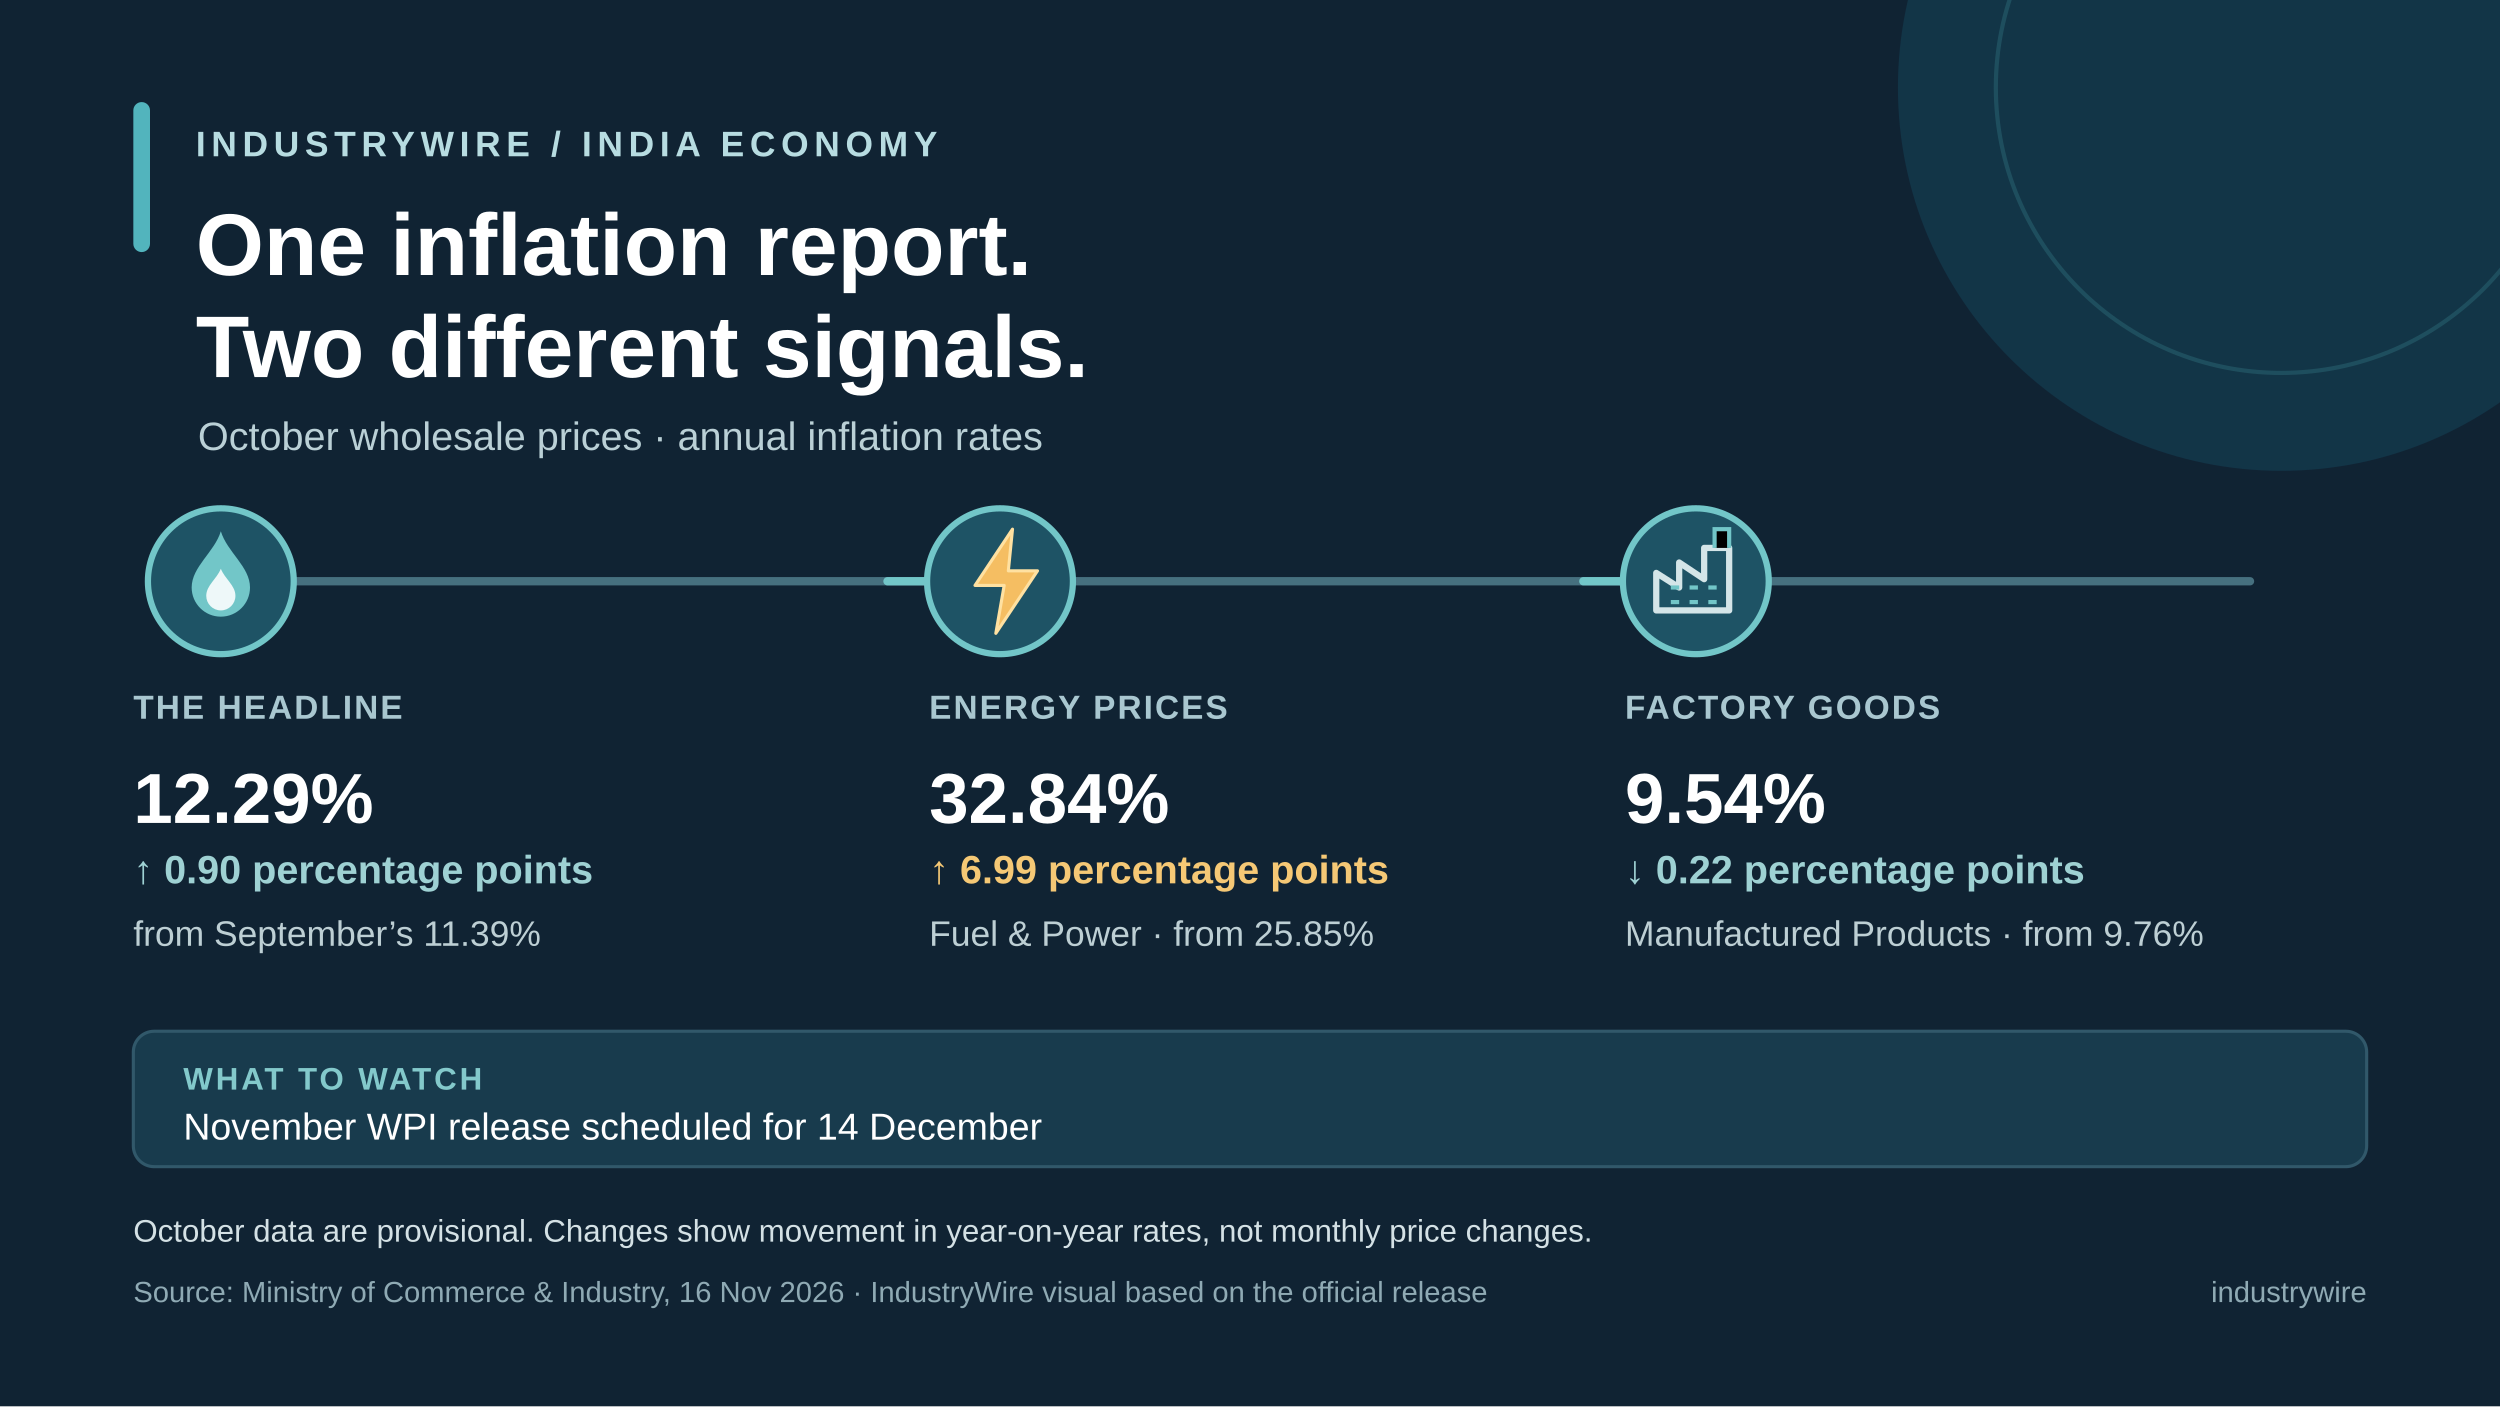
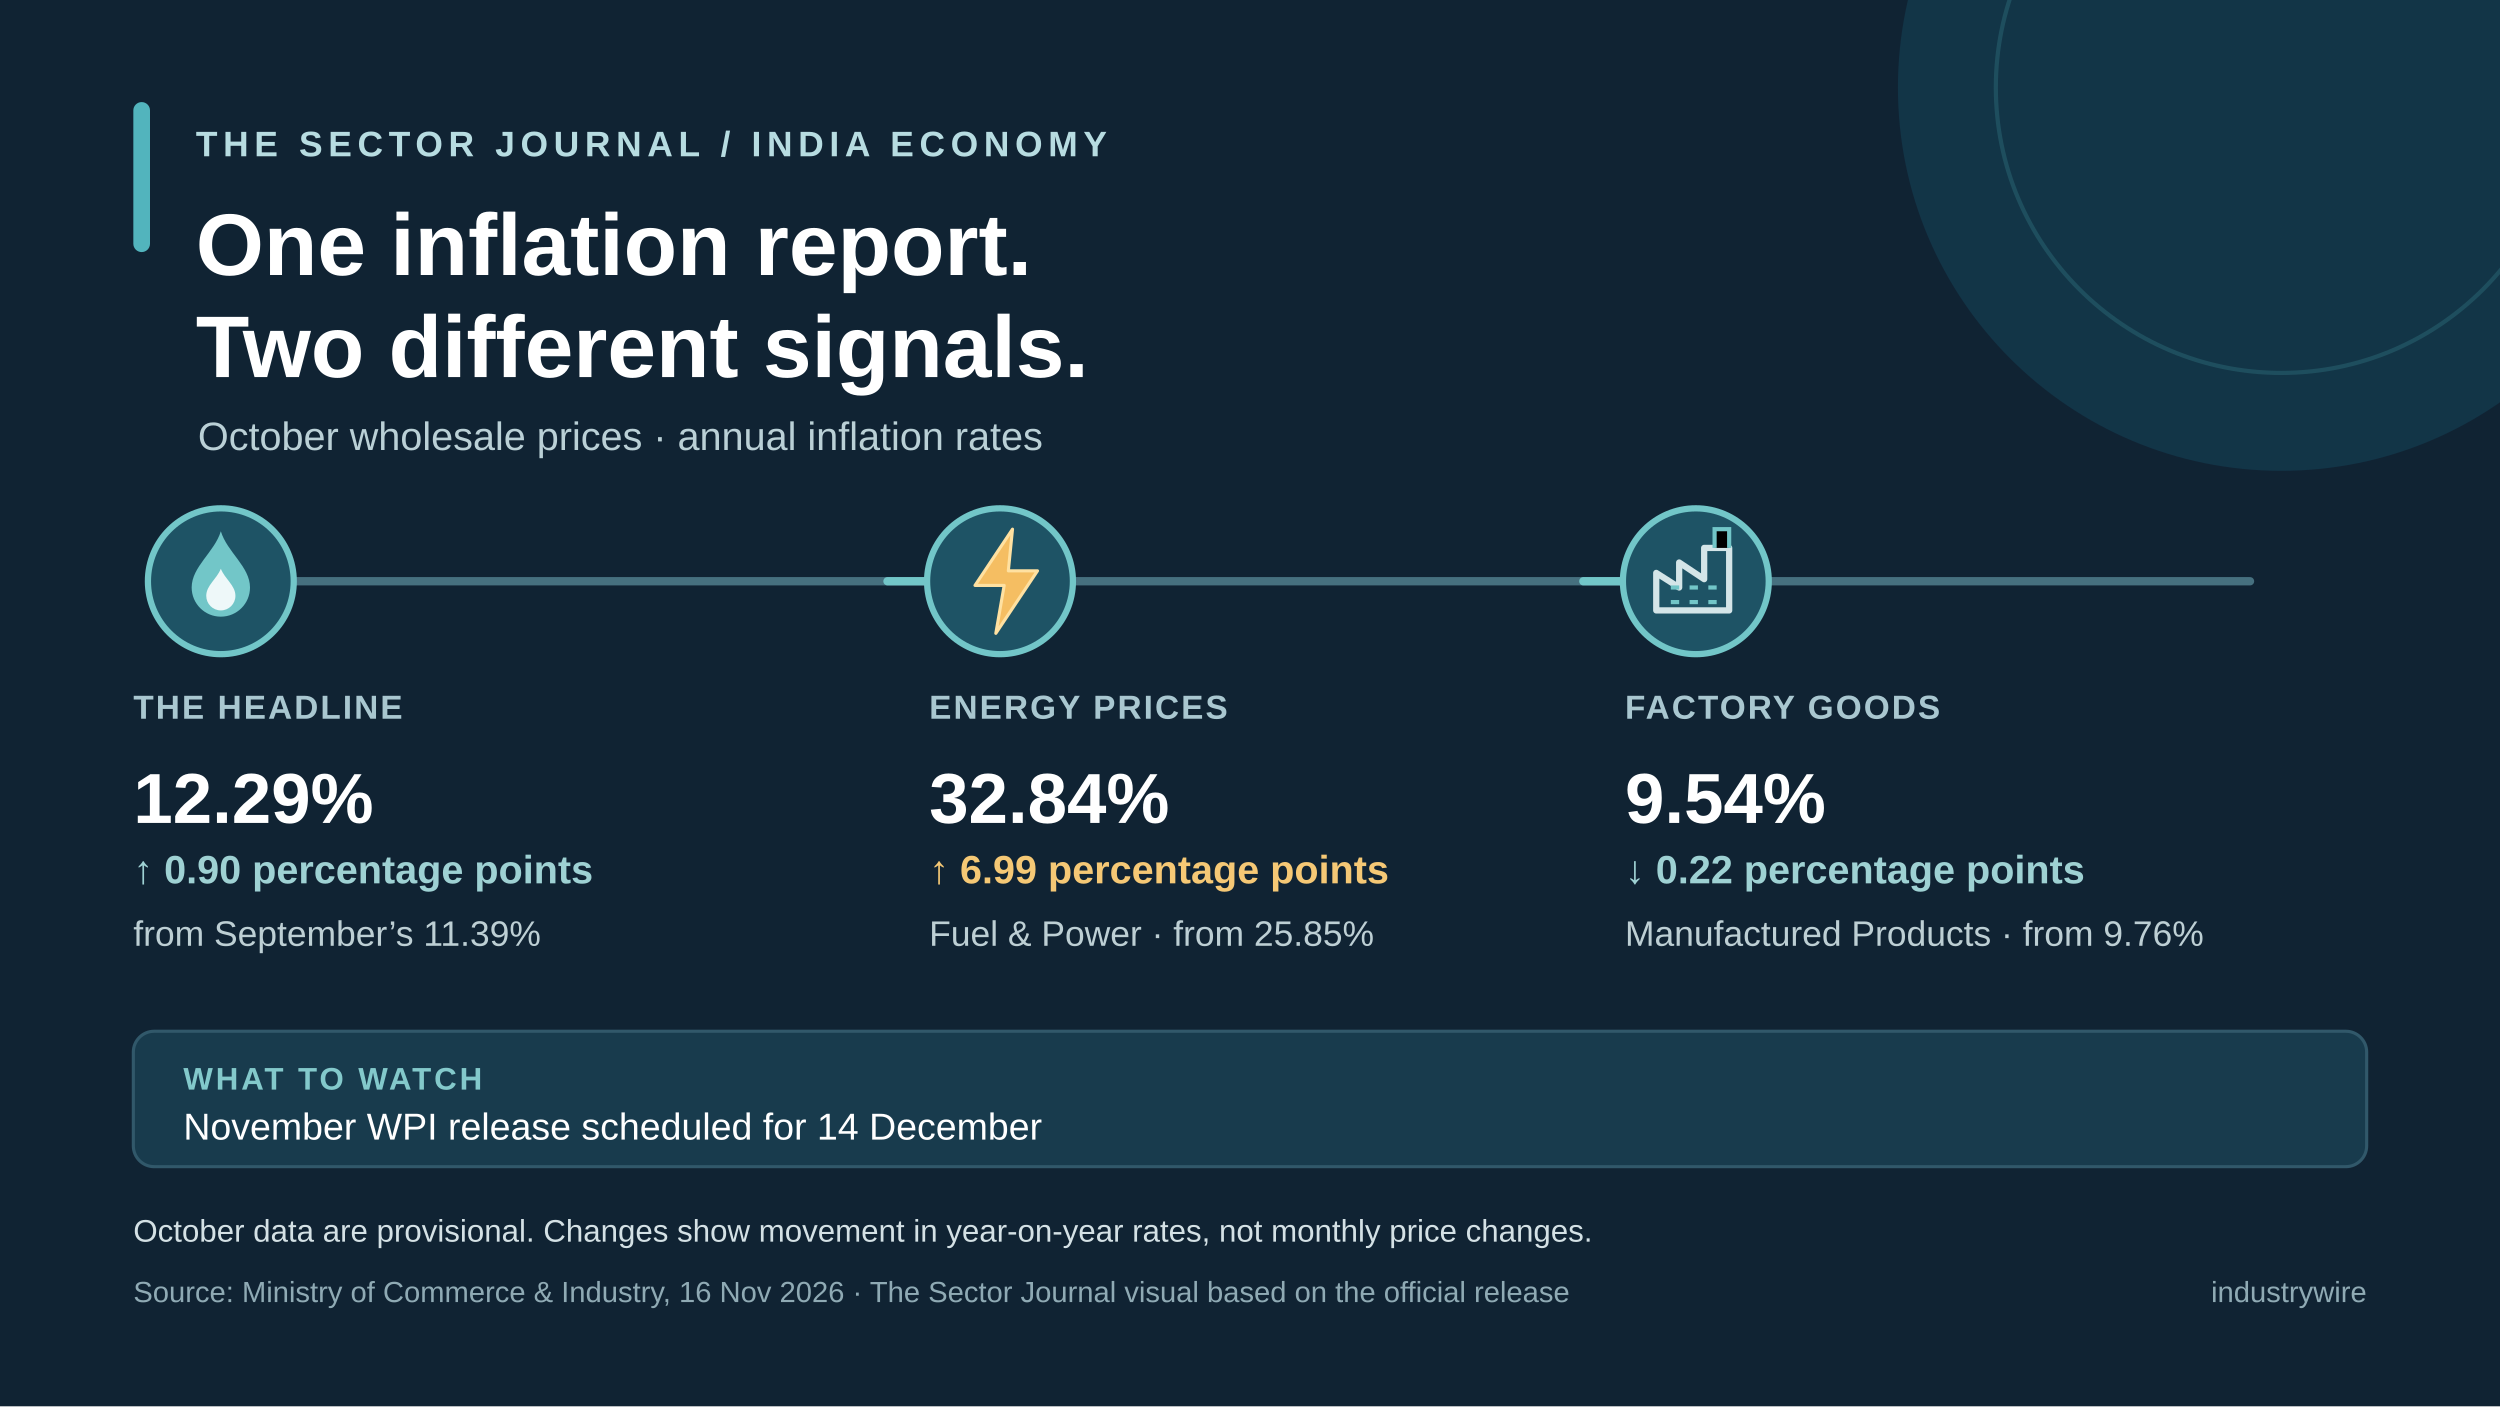
<svg xmlns="http://www.w3.org/2000/svg" viewBox="0 0 1200 675" role="img" aria-labelledby="title desc">
  <rect width="1200" height="675" fill="#102333" />
  <circle cx="1095" cy="42" r="184" fill="#176b87" opacity=".24" />
  <circle cx="1095" cy="42" r="137" fill="none" stroke="#52b4bd" stroke-opacity=".2" stroke-width="2" />
  <g font-family="Arial,sans-serif">
    <rect x="64" y="49" width="8" height="72" rx="4" fill="#52b4bd" />
-     <text x="94" y="75" fill="#b7dce1" font-size="17" font-weight="700" letter-spacing="2.7">INDUSTRYWIRE  /  INDIA ECONOMY</text>
+     <text x="94" y="75" fill="#b7dce1" font-size="17" font-weight="700" letter-spacing="2.7">THE SECTOR JOURNAL  /  INDIA ECONOMY</text>
    <text x="94" y="132" fill="#ffffff" font-size="42" font-weight="700">One inflation report.</text>
    <text x="94" y="181" fill="#ffffff" font-size="42" font-weight="700">Two different signals.</text>
    <text x="95" y="216" fill="#bad0d6" font-size="19">October wholesale prices · annual inflation rates</text>
    <path d="M106 279H1080" stroke="#46707f" stroke-width="4" stroke-linecap="round" />
    <path d="M426 279h40m0 0-12-10m12 10-12 10M760 279h40m0 0-12-10m12 10-12 10" fill="none" stroke="#72c6c8" stroke-width="4" stroke-linecap="round" stroke-linejoin="round" />
    <g>
      <circle cx="106" cy="279" r="35" fill="#1e5365" stroke="#72c6c8" stroke-width="3" />
      <path d="M106 255c-3 10-14 17-14 27a14 14 0 0 0 28 0c0-10-11-17-14-27Z" fill="#72c6c8" />
      <path d="M106 273c-2 5-7 8-7 13a7 7 0 0 0 14 0c0-5-5-8-7-13Z" fill="#fff" opacity=".88" />
      <circle cx="480" cy="279" r="35" fill="#1e5365" stroke="#72c6c8" stroke-width="3" />
      <path d="m486 254-18 27h14l-4 23 20-30h-14l2-20Z" fill="#f5be62" stroke="#ffe1a1" stroke-width="1.5" stroke-linejoin="round" />
      <circle cx="814" cy="279" r="35" fill="#1e5365" stroke="#72c6c8" stroke-width="3" />
      <path d="M795 293v-18l11 7v-12l12 8v-15h12v30h-35Z" fill="none" stroke="#d4e5e8" stroke-width="3" stroke-linejoin="round" />
      <path d="M823 263v-9h7v9M802 282h4m5 0h4m5 0h4m-22 7h4m5 0h4m5 0h4" stroke="#72c6c8" stroke-width="2" />
    </g>
    <g>
      <text x="64" y="345" fill="#a9c7d0" font-size="16" font-weight="700" letter-spacing="1">THE HEADLINE</text>
      <text x="64" y="395" fill="#ffffff" font-size="34" font-weight="700">12.29%</text>
      <text x="64" y="424" fill="#9ed1d3" font-size="19" font-weight="700">↑ 0.90 percentage points</text>
      <text x="64" y="454" fill="#bdcfd4" font-size="17">from September’s 11.39%</text>
      <text x="446" y="345" fill="#a9c7d0" font-size="16" font-weight="700" letter-spacing="1">ENERGY PRICES</text>
      <text x="446" y="395" fill="#ffffff" font-size="34" font-weight="700">32.84%</text>
      <text x="446" y="424" fill="#f5c875" font-size="19" font-weight="700">↑ 6.99 percentage points</text>
      <text x="446" y="454" fill="#bdcfd4" font-size="17">Fuel &amp; Power · from 25.85%</text>
      <text x="780" y="345" fill="#a9c7d0" font-size="16" font-weight="700" letter-spacing="1">FACTORY GOODS</text>
      <text x="780" y="395" fill="#ffffff" font-size="34" font-weight="700">9.54%</text>
      <text x="780" y="424" fill="#9ed1d3" font-size="19" font-weight="700">↓ 0.22 percentage points</text>
      <text x="780" y="454" fill="#bdcfd4" font-size="17">Manufactured Products · from 9.76%</text>
    </g>
    <rect x="64" y="495" width="1072" height="65" rx="10" fill="#183b4d" stroke="#31586a" stroke-width="1.5" />
    <text x="88" y="523" fill="#83c9cb" font-size="15" font-weight="700" letter-spacing="1.4">WHAT TO WATCH</text>
    <text x="88" y="547" fill="#ffffff" font-size="18">November WPI release scheduled for 14 December</text>
    <text x="64" y="596" fill="#d4e1e5" font-size="15">October data are provisional. Changes show movement in year-on-year rates, not monthly price changes.</text>
-     <text x="64" y="625" fill="#8faab4" font-size="14">Source: Ministry of Commerce &amp; Industry, 16 Nov 2026 · IndustryWire visual based on the official release</text>
+     <text x="64" y="625" fill="#8faab4" font-size="14">Source: Ministry of Commerce &amp; Industry, 16 Nov 2026 · The Sector Journal visual based on the official release</text>
    <text x="1136" y="625" text-anchor="end" fill="#8faab4" font-size="14">industrywire</text>
  </g>
</svg>
